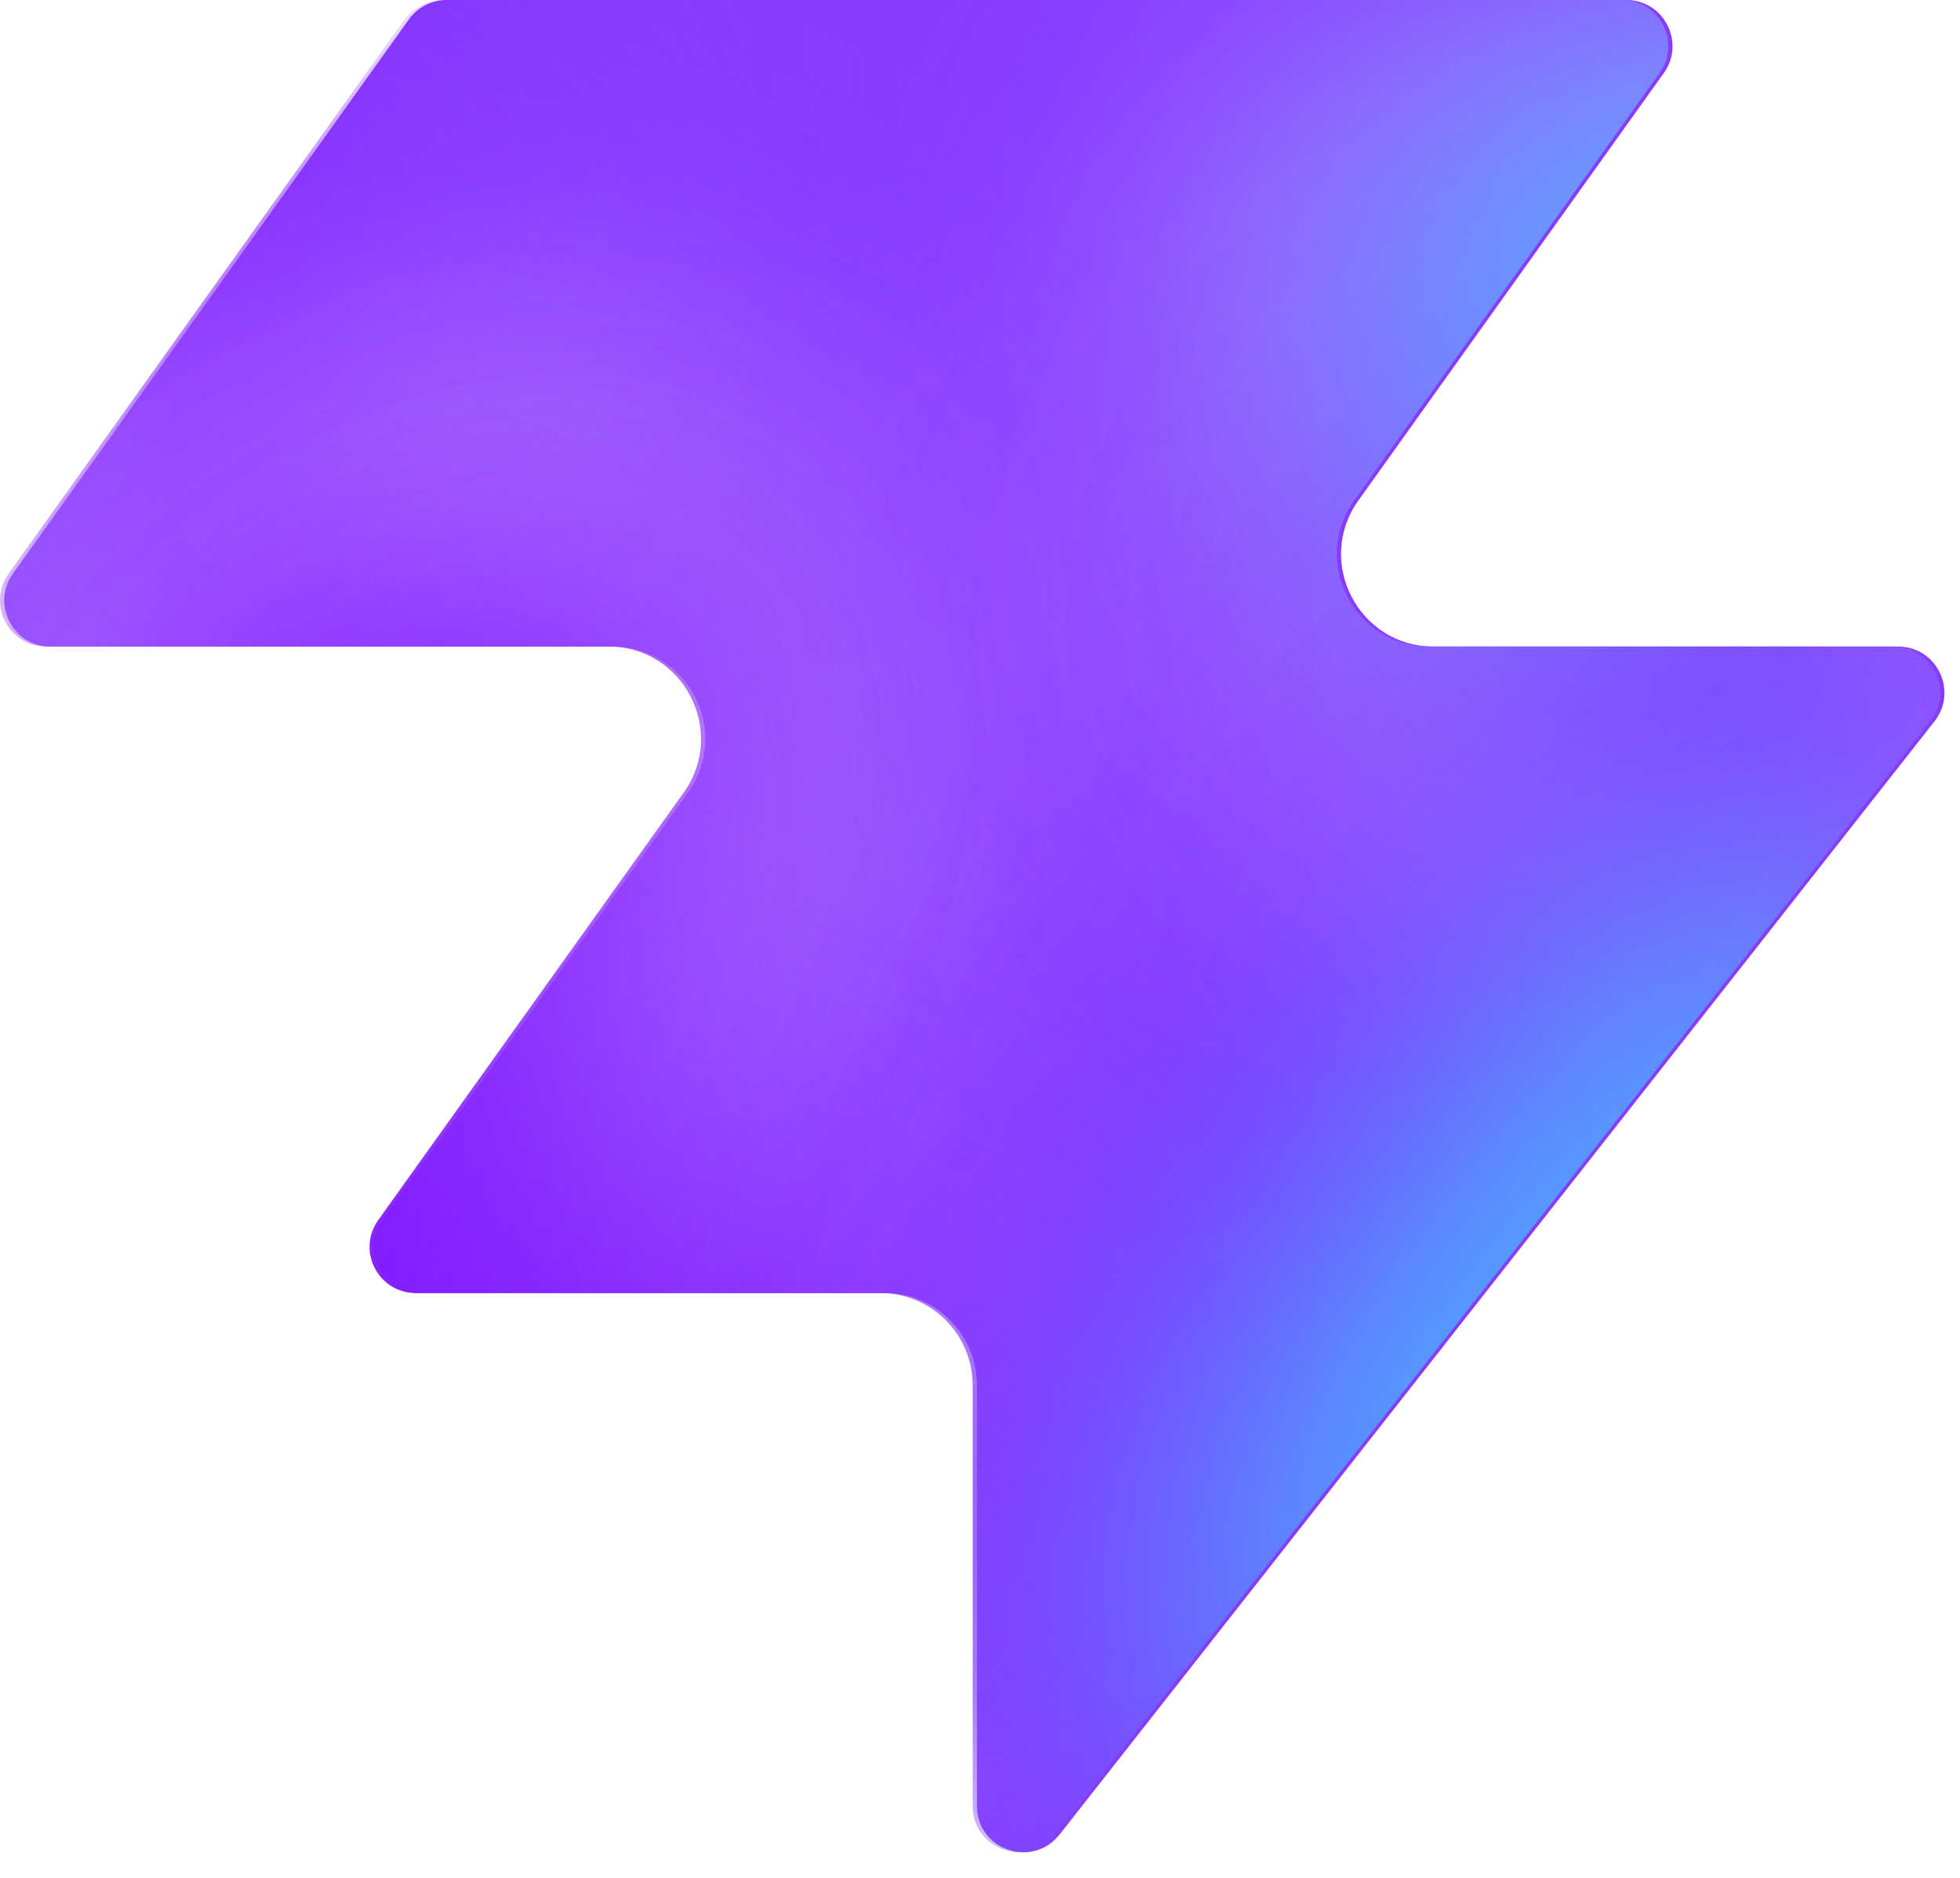
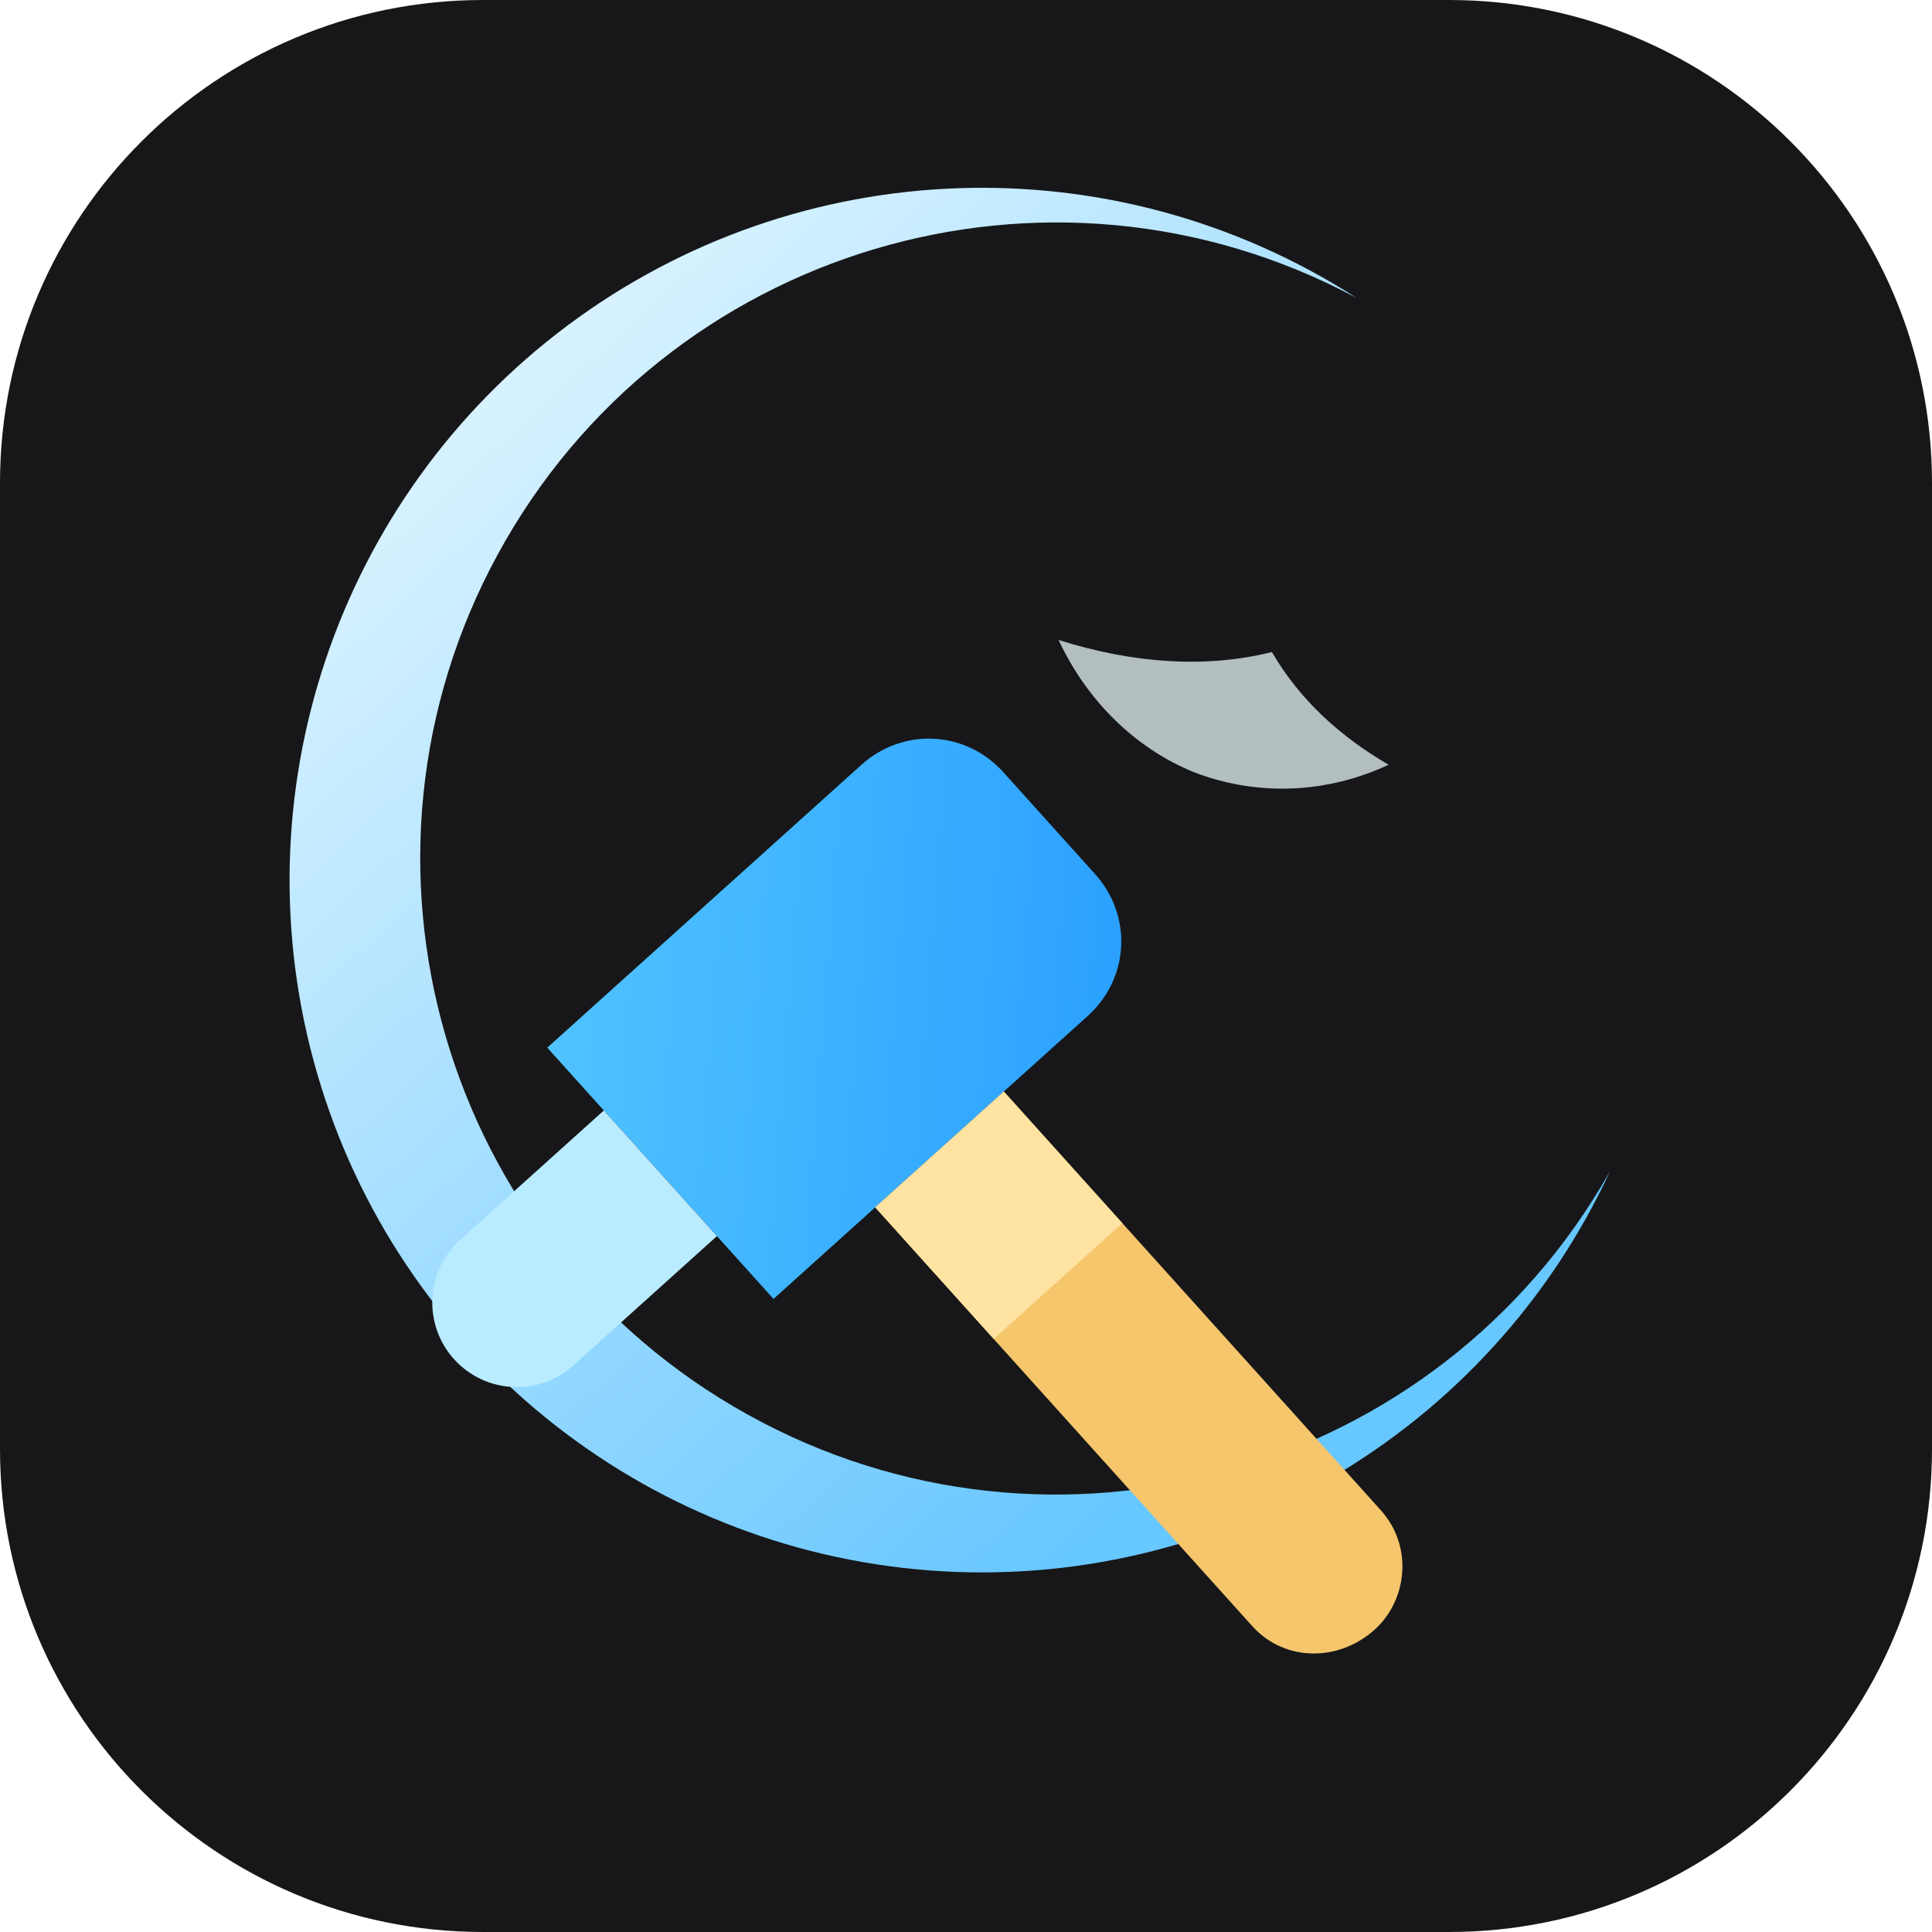
- <svg xmlns="http://www.w3.org/2000/svg" width="48" height="46" fill="none" viewBox="0 0 48 46">
-   <path fill="#863bff" d="M25.946 44.938c-.664.845-2.021.375-2.021-.698V33.937a2.26 2.26 0 0 0-2.262-2.262H10.287c-.92 0-1.456-1.04-.92-1.788l7.48-10.471c1.07-1.497 0-3.578-1.842-3.578H1.237c-.92 0-1.456-1.04-.92-1.788L10.013.474c.214-.297.556-.474.92-.474h28.894c.92 0 1.456 1.04.92 1.788l-7.48 10.471c-1.07 1.498 0 3.579 1.842 3.579h11.377c.943 0 1.473 1.088.89 1.83L25.947 44.94z" style="fill:#863bff;fill:color(display-p3 .525 .23 1);fill-opacity:1" />
-   <mask id="a" width="48" height="46" x="0" y="0" maskUnits="userSpaceOnUse" style="mask-type:alpha">
-     <path fill="#000" d="M25.842 44.938c-.664.844-2.021.375-2.021-.698V33.937a2.26 2.26 0 0 0-2.262-2.262H10.183c-.92 0-1.456-1.04-.92-1.788l7.48-10.471c1.07-1.498 0-3.579-1.842-3.579H1.133c-.92 0-1.456-1.04-.92-1.787L9.91.473c.214-.297.556-.474.92-.474h28.894c.92 0 1.456 1.04.92 1.788l-7.48 10.471c-1.07 1.498 0 3.578 1.842 3.578h11.377c.943 0 1.473 1.088.89 1.832L25.843 44.94z" style="fill:#000;fill-opacity:1" />
-   </mask>
-   <g mask="url(#a)">
-     <g filter="url(#b)">
-       <ellipse cx="5.508" cy="14.704" fill="#ede6ff" rx="5.508" ry="14.704" style="fill:#ede6ff;fill:color(display-p3 .927 .903 1);fill-opacity:1" transform="matrix(.00324 1 1 -.00324 -4.47 31.516)" />
-     </g>
-     <g filter="url(#c)">
-       <ellipse cx="10.399" cy="29.851" fill="#ede6ff" rx="10.399" ry="29.851" style="fill:#ede6ff;fill:color(display-p3 .927 .903 1);fill-opacity:1" transform="matrix(.00324 1 1 -.00324 -39.328 7.883)" />
-     </g>
-     <g filter="url(#d)">
-       <ellipse cx="5.508" cy="30.487" fill="#7e14ff" rx="5.508" ry="30.487" style="fill:#7e14ff;fill:color(display-p3 .492 .077 1);fill-opacity:1" transform="rotate(89.814 -25.913 -14.639)scale(1 -1)" />
-     </g>
-     <g filter="url(#e)">
-       <ellipse cx="5.508" cy="30.599" fill="#7e14ff" rx="5.508" ry="30.599" style="fill:#7e14ff;fill:color(display-p3 .492 .077 1);fill-opacity:1" transform="rotate(89.814 -32.644 -3.334)scale(1 -1)" />
-     </g>
-     <g filter="url(#f)">
-       <ellipse cx="5.508" cy="30.599" fill="#7e14ff" rx="5.508" ry="30.599" style="fill:#7e14ff;fill:color(display-p3 .492 .077 1);fill-opacity:1" transform="matrix(.00324 1 1 -.00324 -34.34 30.47)" />
-     </g>
-     <g filter="url(#g)">
-       <ellipse cx="14.072" cy="22.078" fill="#ede6ff" rx="14.072" ry="22.078" style="fill:#ede6ff;fill:color(display-p3 .927 .903 1);fill-opacity:1" transform="rotate(93.35 24.506 48.493)scale(-1 1)" />
-     </g>
-     <g filter="url(#h)">
-       <ellipse cx="3.47" cy="21.501" fill="#7e14ff" rx="3.47" ry="21.501" style="fill:#7e14ff;fill:color(display-p3 .492 .077 1);fill-opacity:1" transform="rotate(89.009 28.708 47.59)scale(-1 1)" />
-     </g>
-     <g filter="url(#i)">
-       <ellipse cx="3.47" cy="21.501" fill="#7e14ff" rx="3.47" ry="21.501" style="fill:#7e14ff;fill:color(display-p3 .492 .077 1);fill-opacity:1" transform="rotate(89.009 28.708 47.59)scale(-1 1)" />
-     </g>
-     <g filter="url(#j)">
-       <ellipse cx=".387" cy="8.972" fill="#7e14ff" rx="4.407" ry="29.108" style="fill:#7e14ff;fill:color(display-p3 .492 .077 1);fill-opacity:1" transform="rotate(39.51 .387 8.972)" />
-     </g>
-     <g filter="url(#k)">
-       <ellipse cx="47.523" cy="-6.092" fill="#7e14ff" rx="4.407" ry="29.108" style="fill:#7e14ff;fill:color(display-p3 .492 .077 1);fill-opacity:1" transform="rotate(37.892 47.523 -6.092)" />
-     </g>
-     <g filter="url(#l)">
-       <ellipse cx="41.412" cy="6.333" fill="#47bfff" rx="5.971" ry="9.665" style="fill:#47bfff;fill:color(display-p3 .28 .748 1);fill-opacity:1" transform="rotate(37.892 41.412 6.333)" />
-     </g>
-     <g filter="url(#m)">
-       <ellipse cx="-1.879" cy="38.332" fill="#7e14ff" rx="4.407" ry="29.108" style="fill:#7e14ff;fill:color(display-p3 .492 .077 1);fill-opacity:1" transform="rotate(37.892 -1.88 38.332)" />
-     </g>
-     <g filter="url(#n)">
-       <ellipse cx="-1.879" cy="38.332" fill="#7e14ff" rx="4.407" ry="29.108" style="fill:#7e14ff;fill:color(display-p3 .492 .077 1);fill-opacity:1" transform="rotate(37.892 -1.88 38.332)" />
-     </g>
-     <g filter="url(#o)">
-       <ellipse cx="35.651" cy="29.907" fill="#7e14ff" rx="4.407" ry="29.108" style="fill:#7e14ff;fill:color(display-p3 .492 .077 1);fill-opacity:1" transform="rotate(37.892 35.651 29.907)" />
-     </g>
-     <g filter="url(#p)">
-       <ellipse cx="38.418" cy="32.4" fill="#47bfff" rx="5.971" ry="15.297" style="fill:#47bfff;fill:color(display-p3 .28 .748 1);fill-opacity:1" transform="rotate(37.892 38.418 32.4)" />
-     </g>
+ <svg xmlns="http://www.w3.org/2000/svg" viewBox="0 0 48 48" fill="none">
+   <defs>
+     <linearGradient id="moon" x1="13" y1="7" x2="35" y2="31" gradientUnits="userSpaceOnUse">
+       <stop stop-color="#DDF4FF" />
+       <stop offset="1" stop-color="#67C7FF" />
+     </linearGradient>
+     <linearGradient id="hammer" x1="13" y1="19" x2="34" y2="41" gradientUnits="userSpaceOnUse">
+       <stop stop-color="#5DCEFF" />
+       <stop offset="1" stop-color="#0A84FF" />
+     </linearGradient>
+   </defs>
+   <rect width="48" height="48" rx="12" fill="#171719" />
+   <path d="M33.7 7.4A15.8 15.8 0 1 0 40 29.1 17.2 17.2 0 1 1 33.7 7.4Z" fill="url(#moon)" />
+   <path d="M31.6 16.2c.7 1.2 1.7 2.1 2.9 2.8-1.5.7-3.2.8-4.8.2-1.5-.6-2.7-1.8-3.4-3.3 1.9.6 3.7.7 5.3.3Z" fill="#EFFFFF" fill-opacity=".72" />
+   <g transform="rotate(-42 23 29)">
+     <path d="M18 20.5h10.5c1.4 0 2.5 1.1 2.5 2.5v3.4c0 1.4-1.1 2.5-2.5 2.5H18V20.5Z" fill="url(#hammer)" />
+     <path d="M13.2 22.6H18v4.2h-4.8a2.1 2.1 0 1 1 0-4.2Z" fill="#B9ECFF" />
+     <path d="M21.4 28.9h4.3v14c0 1.2-1 2.1-2.1 2.1-1.2 0-2.2-.9-2.2-2.1v-14Z" fill="#F5C66C" />
+     <path d="M21.4 28.9h4.3v4.4h-4.3z" fill="#FFE3A3" />
  </g>
-   <defs>
-     <filter id="b" width="60.045" height="41.654" x="-19.77" y="16.149" color-interpolation-filters="sRGB" filterUnits="userSpaceOnUse">
-       <feFlood flood-opacity="0" result="BackgroundImageFix" />
-       <feBlend in="SourceGraphic" in2="BackgroundImageFix" result="shape" />
-       <feGaussianBlur result="effect1_foregroundBlur_2002_17158" stdDeviation="7.659" />
-     </filter>
-     <filter id="c" width="90.34" height="51.437" x="-54.613" y="-7.533" color-interpolation-filters="sRGB" filterUnits="userSpaceOnUse">
-       <feFlood flood-opacity="0" result="BackgroundImageFix" />
-       <feBlend in="SourceGraphic" in2="BackgroundImageFix" result="shape" />
-       <feGaussianBlur result="effect1_foregroundBlur_2002_17158" stdDeviation="7.659" />
-     </filter>
-     <filter id="d" width="79.355" height="29.4" x="-49.64" y="2.03" color-interpolation-filters="sRGB" filterUnits="userSpaceOnUse">
-       <feFlood flood-opacity="0" result="BackgroundImageFix" />
-       <feBlend in="SourceGraphic" in2="BackgroundImageFix" result="shape" />
-       <feGaussianBlur result="effect1_foregroundBlur_2002_17158" stdDeviation="4.596" />
-     </filter>
-     <filter id="e" width="79.579" height="29.4" x="-45.045" y="20.029" color-interpolation-filters="sRGB" filterUnits="userSpaceOnUse">
-       <feFlood flood-opacity="0" result="BackgroundImageFix" />
-       <feBlend in="SourceGraphic" in2="BackgroundImageFix" result="shape" />
-       <feGaussianBlur result="effect1_foregroundBlur_2002_17158" stdDeviation="4.596" />
-     </filter>
-     <filter id="f" width="79.579" height="29.4" x="-43.513" y="21.178" color-interpolation-filters="sRGB" filterUnits="userSpaceOnUse">
-       <feFlood flood-opacity="0" result="BackgroundImageFix" />
-       <feBlend in="SourceGraphic" in2="BackgroundImageFix" result="shape" />
-       <feGaussianBlur result="effect1_foregroundBlur_2002_17158" stdDeviation="4.596" />
-     </filter>
-     <filter id="g" width="74.749" height="58.852" x="15.756" y="-17.901" color-interpolation-filters="sRGB" filterUnits="userSpaceOnUse">
-       <feFlood flood-opacity="0" result="BackgroundImageFix" />
-       <feBlend in="SourceGraphic" in2="BackgroundImageFix" result="shape" />
-       <feGaussianBlur result="effect1_foregroundBlur_2002_17158" stdDeviation="7.659" />
-     </filter>
-     <filter id="h" width="61.377" height="25.362" x="23.548" y="2.284" color-interpolation-filters="sRGB" filterUnits="userSpaceOnUse">
-       <feFlood flood-opacity="0" result="BackgroundImageFix" />
-       <feBlend in="SourceGraphic" in2="BackgroundImageFix" result="shape" />
-       <feGaussianBlur result="effect1_foregroundBlur_2002_17158" stdDeviation="4.596" />
-     </filter>
-     <filter id="i" width="61.377" height="25.362" x="23.548" y="2.284" color-interpolation-filters="sRGB" filterUnits="userSpaceOnUse">
-       <feFlood flood-opacity="0" result="BackgroundImageFix" />
-       <feBlend in="SourceGraphic" in2="BackgroundImageFix" result="shape" />
-       <feGaussianBlur result="effect1_foregroundBlur_2002_17158" stdDeviation="4.596" />
-     </filter>
-     <filter id="j" width="56.045" height="63.649" x="-27.636" y="-22.853" color-interpolation-filters="sRGB" filterUnits="userSpaceOnUse">
-       <feFlood flood-opacity="0" result="BackgroundImageFix" />
-       <feBlend in="SourceGraphic" in2="BackgroundImageFix" result="shape" />
-       <feGaussianBlur result="effect1_foregroundBlur_2002_17158" stdDeviation="4.596" />
-     </filter>
-     <filter id="k" width="54.814" height="64.646" x="20.116" y="-38.415" color-interpolation-filters="sRGB" filterUnits="userSpaceOnUse">
-       <feFlood flood-opacity="0" result="BackgroundImageFix" />
-       <feBlend in="SourceGraphic" in2="BackgroundImageFix" result="shape" />
-       <feGaussianBlur result="effect1_foregroundBlur_2002_17158" stdDeviation="4.596" />
-     </filter>
-     <filter id="l" width="33.541" height="35.313" x="24.641" y="-11.323" color-interpolation-filters="sRGB" filterUnits="userSpaceOnUse">
-       <feFlood flood-opacity="0" result="BackgroundImageFix" />
-       <feBlend in="SourceGraphic" in2="BackgroundImageFix" result="shape" />
-       <feGaussianBlur result="effect1_foregroundBlur_2002_17158" stdDeviation="4.596" />
-     </filter>
-     <filter id="m" width="54.814" height="64.646" x="-29.286" y="6.009" color-interpolation-filters="sRGB" filterUnits="userSpaceOnUse">
-       <feFlood flood-opacity="0" result="BackgroundImageFix" />
-       <feBlend in="SourceGraphic" in2="BackgroundImageFix" result="shape" />
-       <feGaussianBlur result="effect1_foregroundBlur_2002_17158" stdDeviation="4.596" />
-     </filter>
-     <filter id="n" width="54.814" height="64.646" x="-29.286" y="6.009" color-interpolation-filters="sRGB" filterUnits="userSpaceOnUse">
-       <feFlood flood-opacity="0" result="BackgroundImageFix" />
-       <feBlend in="SourceGraphic" in2="BackgroundImageFix" result="shape" />
-       <feGaussianBlur result="effect1_foregroundBlur_2002_17158" stdDeviation="4.596" />
-     </filter>
-     <filter id="o" width="54.814" height="64.646" x="8.244" y="-2.416" color-interpolation-filters="sRGB" filterUnits="userSpaceOnUse">
-       <feFlood flood-opacity="0" result="BackgroundImageFix" />
-       <feBlend in="SourceGraphic" in2="BackgroundImageFix" result="shape" />
-       <feGaussianBlur result="effect1_foregroundBlur_2002_17158" stdDeviation="4.596" />
-     </filter>
-     <filter id="p" width="39.409" height="43.623" x="18.713" y="10.588" color-interpolation-filters="sRGB" filterUnits="userSpaceOnUse">
-       <feFlood flood-opacity="0" result="BackgroundImageFix" />
-       <feBlend in="SourceGraphic" in2="BackgroundImageFix" result="shape" />
-       <feGaussianBlur result="effect1_foregroundBlur_2002_17158" stdDeviation="4.596" />
-     </filter>
-   </defs>
</svg>
